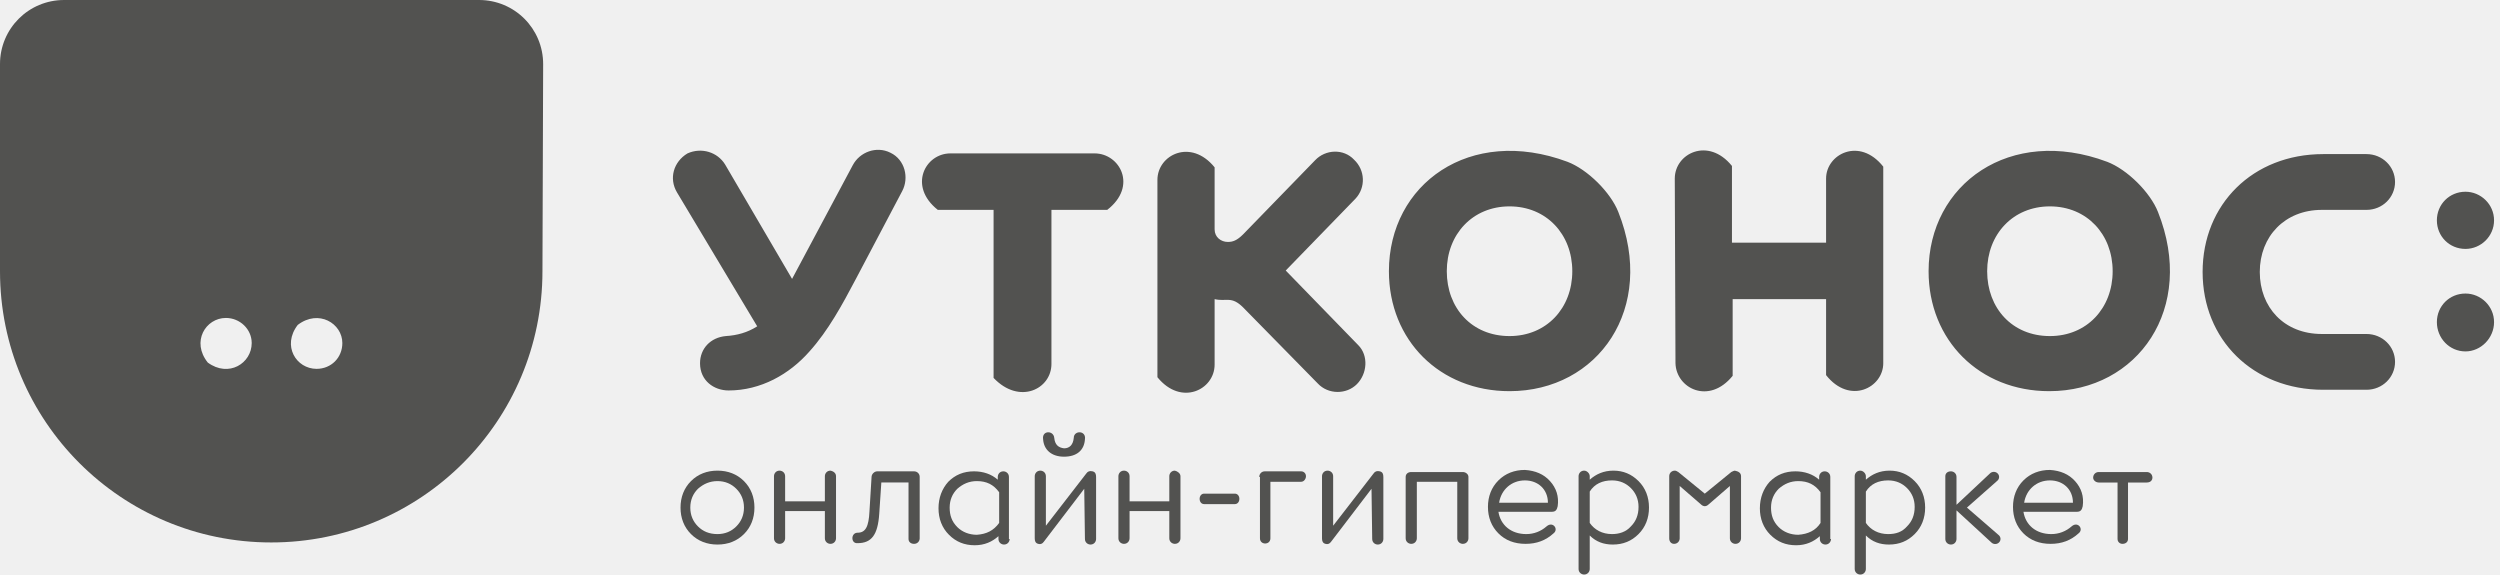
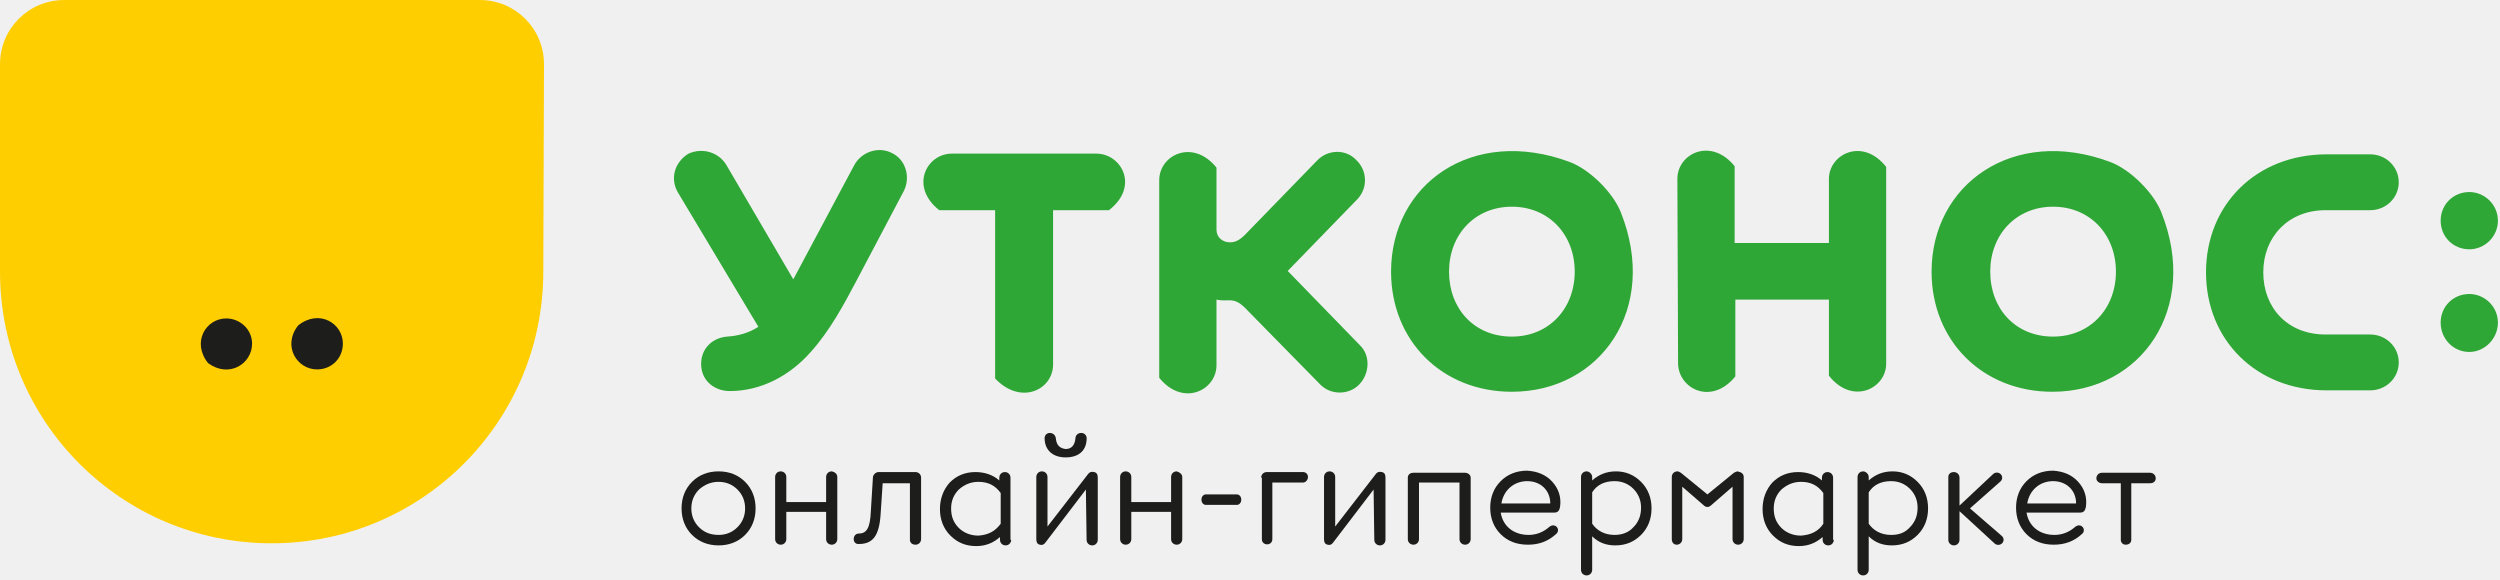
- <svg xmlns="http://www.w3.org/2000/svg" width="161" height="37" viewBox="0 0 161 37" fill="none">
-   <g opacity="0.75">
-     <g clip-path="url(#clip0_2404_2188)">
-       <path fill-rule="evenodd" clip-rule="evenodd" d="M34.979 4.131C34.979 1.841 33.138 0 30.848 0H4.131C1.841 0 0 1.841 0 4.131V17.467C0 27.121 7.813 34.934 17.467 34.934C27.121 34.934 34.934 27.121 34.934 17.467L34.979 4.131ZM13.381 23.349C12.303 22.002 13.246 20.476 14.549 20.476C15.447 20.476 16.21 21.194 16.21 22.092C16.21 23.394 14.728 24.337 13.381 23.349ZM20.386 23.754C19.084 23.754 18.141 22.272 19.174 20.925C20.521 19.892 22.047 20.835 22.047 22.092C22.047 23.035 21.329 23.754 20.386 23.754Z" fill="#1D1D1B" />
-       <path fill-rule="evenodd" clip-rule="evenodd" d="M107.901 23.395C107.946 25.011 110.057 26.089 111.583 24.203V19.264H117.6V24.158C119.127 26.089 121.282 24.966 121.282 23.395V10.732C119.756 8.801 117.6 9.924 117.6 11.495V15.626H111.538V10.687C110.012 8.801 107.856 9.879 107.856 11.495L107.901 23.395ZM63.986 13.516V24.337C65.648 26.089 67.713 25.056 67.713 23.439V13.516H71.305C73.281 11.989 72.114 9.879 70.497 9.879H61.202C59.586 9.879 58.463 11.989 60.394 13.516H63.986ZM51.009 17.961L54.916 10.642C55.365 9.789 56.443 9.385 57.341 9.834C58.284 10.283 58.553 11.45 58.104 12.303L55.096 18.006C54.242 19.623 53.344 21.284 52.132 22.631C50.83 24.113 48.989 25.146 46.923 25.146C45.98 25.146 45.082 24.517 45.082 23.395C45.082 22.452 45.756 21.733 46.744 21.643C47.462 21.598 48.136 21.419 48.764 21.015L43.6 12.393C43.062 11.495 43.376 10.418 44.274 9.879C45.172 9.475 46.205 9.789 46.699 10.597L51.009 17.961ZM124.201 17.467C124.201 21.913 127.479 25.191 131.969 25.191C137.672 25.191 141.444 19.847 138.974 13.651C138.48 12.393 136.998 10.912 135.696 10.418C129.455 8.083 124.201 11.854 124.201 17.467ZM136.055 17.467C136.055 19.847 134.394 21.643 132.014 21.643C129.589 21.643 127.973 19.847 127.973 17.467C127.973 15.088 129.634 13.291 132.014 13.291C134.394 13.291 136.055 15.088 136.055 17.467ZM152.4 13.516C153.433 13.516 154.241 12.708 154.241 11.72C154.241 10.732 153.433 9.924 152.4 9.924H149.616C145.081 9.924 141.848 13.157 141.848 17.512C141.848 21.868 145.081 25.101 149.616 25.101H152.4C153.433 25.101 154.241 24.293 154.241 23.305C154.241 22.317 153.433 21.509 152.4 21.509H149.526C147.102 21.509 145.53 19.802 145.53 17.512C145.53 15.222 147.146 13.516 149.526 13.516H152.4ZM84.866 24.697C85.54 25.415 86.707 25.415 87.381 24.742C88.054 24.068 88.144 22.901 87.471 22.227L82.801 17.422L87.291 12.797C87.964 12.079 87.919 10.956 87.201 10.283C86.528 9.564 85.36 9.609 84.686 10.328L80.061 15.088C79.657 15.492 79.388 15.581 79.074 15.581C78.625 15.581 78.221 15.267 78.221 14.773V10.777C76.694 8.891 74.538 9.969 74.538 11.585V24.293C76.065 26.178 78.221 25.101 78.221 23.484V19.264C78.984 19.443 79.298 19.039 80.061 19.802L84.866 24.697ZM89.446 17.467C89.446 21.913 92.724 25.191 97.214 25.191C102.917 25.191 106.689 19.847 104.219 13.651C103.725 12.393 102.244 10.912 100.941 10.418C94.655 8.083 89.446 11.854 89.446 17.467ZM101.256 17.467C101.256 19.847 99.594 21.643 97.214 21.643C94.79 21.643 93.173 19.847 93.173 17.467C93.173 15.088 94.835 13.291 97.214 13.291C99.594 13.291 101.256 15.088 101.256 17.467ZM158.776 16.03C159.764 16.03 160.617 15.222 160.617 14.189C160.617 13.157 159.764 12.348 158.776 12.348C157.744 12.348 156.935 13.157 156.935 14.189C156.935 15.222 157.744 16.03 158.776 16.03ZM158.776 22.631C159.764 22.631 160.617 21.778 160.617 20.745C160.617 19.712 159.764 18.904 158.776 18.904C157.744 18.904 156.935 19.712 156.935 20.745C156.935 21.778 157.744 22.631 158.776 22.631Z" fill="#1D1D1B" />
-       <path fill-rule="evenodd" clip-rule="evenodd" d="M47.912 34.395C47.463 34.844 46.88 35.069 46.206 35.069C45.532 35.069 44.949 34.844 44.5 34.395C44.051 33.946 43.826 33.362 43.826 32.689C43.826 32.015 44.051 31.432 44.5 30.983C44.949 30.534 45.532 30.309 46.206 30.309C46.88 30.309 47.463 30.534 47.912 30.983C48.361 31.432 48.586 32.015 48.586 32.689C48.586 33.362 48.361 33.946 47.912 34.395ZM44.949 33.901C45.263 34.216 45.667 34.395 46.206 34.395C46.7 34.395 47.104 34.216 47.418 33.901C47.733 33.587 47.912 33.183 47.912 32.689C47.912 32.195 47.733 31.791 47.418 31.477C47.104 31.162 46.7 30.983 46.206 30.983C45.712 30.983 45.308 31.162 44.949 31.477C44.634 31.791 44.455 32.195 44.455 32.689C44.455 33.183 44.634 33.587 44.949 33.901Z" fill="#1D1D1B" />
-       <path fill-rule="evenodd" clip-rule="evenodd" d="M53.84 30.668V34.665C53.84 34.844 53.705 35.024 53.481 35.024C53.301 35.024 53.122 34.889 53.122 34.665V32.913H50.562V34.665C50.562 34.844 50.428 35.024 50.203 35.024C50.023 35.024 49.844 34.889 49.844 34.665V30.668C49.844 30.489 49.978 30.309 50.203 30.309C50.383 30.309 50.562 30.444 50.562 30.668V32.285H53.122V30.668C53.122 30.489 53.256 30.309 53.481 30.309C53.705 30.354 53.84 30.489 53.84 30.668Z" fill="#1D1D1B" />
-       <path fill-rule="evenodd" clip-rule="evenodd" d="M58.509 34.71V31.072H56.758L56.623 33.093C56.533 34.44 56.129 34.979 55.231 34.979C54.782 35.024 54.782 34.306 55.231 34.306C55.725 34.306 55.95 33.946 55.995 32.913L56.129 30.713C56.129 30.534 56.309 30.354 56.489 30.354H58.868C59.048 30.354 59.228 30.489 59.228 30.713V34.665C59.228 34.844 59.093 35.024 58.868 35.024C58.644 35.024 58.509 34.889 58.509 34.71Z" fill="#1D1D1B" />
-       <path fill-rule="evenodd" clip-rule="evenodd" d="M65.02 34.71C65.02 34.889 64.885 35.069 64.66 35.069C64.481 35.069 64.301 34.934 64.301 34.71V34.53C63.897 34.889 63.403 35.114 62.774 35.114C62.101 35.114 61.562 34.889 61.113 34.44C60.664 33.991 60.44 33.407 60.44 32.734C60.44 32.06 60.664 31.477 61.068 31.027C61.517 30.578 62.056 30.354 62.73 30.354C63.313 30.354 63.852 30.534 64.256 30.893V30.713C64.256 30.534 64.391 30.354 64.615 30.354C64.795 30.354 64.975 30.489 64.975 30.713V34.71H65.02ZM64.346 33.677V31.701C63.987 31.207 63.538 30.983 62.909 30.983C62.415 30.983 62.011 31.162 61.652 31.477C61.337 31.791 61.158 32.195 61.158 32.689C61.158 33.183 61.293 33.587 61.652 33.946C61.966 34.261 62.415 34.44 62.909 34.44C63.538 34.395 63.987 34.171 64.346 33.677Z" fill="#1D1D1B" />
-       <path fill-rule="evenodd" clip-rule="evenodd" d="M69.825 31.477L67.221 34.889C67.131 35.024 66.996 35.069 66.861 35.024C66.682 34.979 66.637 34.844 66.637 34.665V30.669C66.637 30.489 66.771 30.309 66.996 30.309C67.176 30.309 67.355 30.444 67.355 30.669V33.857L69.96 30.489C70.049 30.354 70.184 30.309 70.364 30.354C70.543 30.399 70.588 30.534 70.588 30.713V34.71C70.588 34.889 70.454 35.069 70.229 35.069C70.049 35.069 69.87 34.934 69.87 34.71L69.825 31.477ZM67.894 28.199C67.939 28.648 68.163 28.827 68.523 28.872C68.882 28.872 69.106 28.648 69.151 28.199C69.151 27.705 69.96 27.705 69.87 28.289C69.825 29.007 69.331 29.411 68.523 29.411C67.714 29.411 67.221 28.962 67.176 28.289C67.086 27.705 67.849 27.705 67.894 28.199Z" fill="#1D1D1B" />
-       <path fill-rule="evenodd" clip-rule="evenodd" d="M76.022 30.668V34.665C76.022 34.844 75.887 35.024 75.662 35.024C75.483 35.024 75.303 34.889 75.303 34.665V32.913H72.744V34.665C72.744 34.844 72.609 35.024 72.385 35.024C72.205 35.024 72.025 34.889 72.025 34.665V30.668C72.025 30.489 72.16 30.309 72.385 30.309C72.564 30.309 72.744 30.444 72.744 30.668V32.285H75.303V30.668C75.303 30.489 75.438 30.309 75.662 30.309C75.842 30.354 76.022 30.489 76.022 30.668Z" fill="#1D1D1B" />
-       <path fill-rule="evenodd" clip-rule="evenodd" d="M79.479 31.791C79.928 31.746 79.928 32.509 79.479 32.465H77.593C77.144 32.509 77.144 31.746 77.593 31.791H79.479Z" fill="#1D1D1B" />
-       <path fill-rule="evenodd" clip-rule="evenodd" d="M81.096 30.713C81.096 30.534 81.23 30.354 81.455 30.354H83.79C83.969 30.354 84.104 30.489 84.104 30.668C84.104 30.848 83.969 31.027 83.79 31.027H81.814V34.665C81.814 35.114 81.141 35.114 81.141 34.665V30.713H81.096Z" fill="#1D1D1B" />
-       <path fill-rule="evenodd" clip-rule="evenodd" d="M88.325 31.477L85.721 34.889C85.631 35.024 85.496 35.069 85.361 35.024C85.182 34.979 85.137 34.844 85.137 34.665V30.668C85.137 30.489 85.271 30.309 85.496 30.309C85.675 30.309 85.855 30.444 85.855 30.668V33.856L88.46 30.489C88.549 30.354 88.684 30.309 88.864 30.354C89.043 30.399 89.088 30.534 89.088 30.713V34.71C89.088 34.889 88.954 35.069 88.729 35.069C88.549 35.069 88.37 34.934 88.37 34.71L88.325 31.477Z" fill="#1D1D1B" />
-       <path fill-rule="evenodd" clip-rule="evenodd" d="M94.207 30.399C94.387 30.399 94.567 30.534 94.567 30.713V34.665C94.567 34.844 94.432 35.024 94.207 35.024C94.028 35.024 93.848 34.889 93.848 34.665V31.028H91.244V34.665C91.244 34.844 91.109 35.024 90.885 35.024C90.705 35.024 90.525 34.889 90.525 34.665V30.713C90.525 30.534 90.66 30.399 90.885 30.399H94.207Z" fill="#1D1D1B" />
-       <path fill-rule="evenodd" clip-rule="evenodd" d="M99.821 30.983C100.225 31.432 100.404 31.971 100.315 32.599C100.27 32.824 100.18 32.958 99.955 32.958H96.498C96.632 33.812 97.306 34.395 98.294 34.395C98.788 34.395 99.237 34.216 99.596 33.901C100 33.542 100.404 34.081 100.045 34.35C99.551 34.799 98.967 35.024 98.249 35.024C97.531 35.024 96.947 34.799 96.498 34.35C96.049 33.901 95.824 33.318 95.824 32.644C95.824 31.971 96.049 31.387 96.498 30.938C96.947 30.489 97.531 30.264 98.204 30.264C98.878 30.309 99.416 30.534 99.821 30.983ZM99.686 32.375C99.686 31.521 99.057 30.938 98.204 30.938C97.351 30.938 96.677 31.521 96.543 32.375H99.686Z" fill="#1D1D1B" />
-       <path fill-rule="evenodd" clip-rule="evenodd" d="M105.522 30.983C105.971 31.432 106.195 32.015 106.195 32.689C106.195 33.362 105.971 33.946 105.522 34.395C105.073 34.844 104.534 35.069 103.86 35.069C103.277 35.069 102.783 34.889 102.379 34.485V36.64C102.379 36.82 102.244 37 102.019 37C101.84 37 101.66 36.865 101.66 36.64V30.668C101.66 30.489 101.795 30.309 102.019 30.309C102.199 30.309 102.379 30.489 102.379 30.668V30.893C102.783 30.534 103.277 30.309 103.905 30.309C104.534 30.309 105.073 30.534 105.522 30.983ZM105.028 33.901C105.342 33.587 105.522 33.183 105.522 32.644C105.522 32.15 105.342 31.746 105.028 31.432C104.714 31.117 104.309 30.938 103.815 30.938C103.187 30.938 102.693 31.162 102.379 31.656V33.677C102.693 34.126 103.187 34.395 103.815 34.395C104.265 34.395 104.714 34.261 105.028 33.901Z" fill="#1D1D1B" />
-       <path fill-rule="evenodd" clip-rule="evenodd" d="M112.123 30.668V34.665C112.123 34.844 111.988 35.024 111.764 35.024C111.584 35.024 111.405 34.889 111.405 34.665V31.297L110.058 32.464C109.968 32.554 109.878 32.599 109.788 32.599C109.698 32.599 109.608 32.554 109.519 32.464L108.172 31.297V34.665C108.172 34.844 108.037 35.024 107.812 35.024C107.633 35.024 107.498 34.889 107.498 34.665V30.668C107.498 30.444 107.678 30.309 107.857 30.309C107.947 30.309 107.992 30.354 108.082 30.399L109.788 31.791L111.494 30.399C111.584 30.354 111.674 30.309 111.719 30.309C111.943 30.354 112.123 30.444 112.123 30.668Z" fill="#1D1D1B" />
-       <path fill-rule="evenodd" clip-rule="evenodd" d="M117.916 34.71C117.916 34.889 117.781 35.069 117.557 35.069C117.377 35.069 117.198 34.934 117.198 34.71V34.53C116.793 34.889 116.3 35.114 115.671 35.114C114.997 35.114 114.459 34.889 114.009 34.44C113.56 33.991 113.336 33.407 113.336 32.734C113.336 32.06 113.56 31.477 113.965 31.027C114.414 30.578 114.952 30.354 115.626 30.354C116.21 30.354 116.749 30.534 117.153 30.893V30.713C117.153 30.534 117.287 30.354 117.512 30.354C117.692 30.354 117.871 30.489 117.871 30.713V34.71H117.916ZM117.243 33.677V31.701C116.883 31.207 116.434 30.983 115.806 30.983C115.312 30.983 114.908 31.162 114.548 31.477C114.234 31.791 114.054 32.195 114.054 32.689C114.054 33.183 114.189 33.587 114.548 33.946C114.863 34.261 115.312 34.44 115.806 34.44C116.434 34.395 116.928 34.171 117.243 33.677Z" fill="#1D1D1B" />
-       <path fill-rule="evenodd" clip-rule="evenodd" d="M123.305 30.983C123.754 31.432 123.979 32.015 123.979 32.689C123.979 33.362 123.754 33.946 123.305 34.395C122.856 34.844 122.317 35.069 121.644 35.069C121.06 35.069 120.566 34.889 120.162 34.485V36.64C120.162 36.82 120.027 37 119.803 37C119.623 37 119.443 36.865 119.443 36.64V30.668C119.443 30.489 119.578 30.309 119.803 30.309C119.982 30.309 120.162 30.489 120.162 30.668V30.893C120.566 30.534 121.06 30.309 121.689 30.309C122.317 30.309 122.856 30.534 123.305 30.983ZM122.811 33.901C123.125 33.587 123.305 33.183 123.305 32.644C123.305 32.15 123.125 31.746 122.811 31.432C122.497 31.117 122.093 30.938 121.599 30.938C120.97 30.938 120.476 31.162 120.162 31.656V33.677C120.476 34.126 120.97 34.395 121.599 34.395C122.093 34.395 122.497 34.261 122.811 33.901Z" fill="#1D1D1B" />
-       <path fill-rule="evenodd" clip-rule="evenodd" d="M128.692 34.44C128.872 34.575 128.872 34.799 128.737 34.934C128.602 35.069 128.378 35.069 128.243 34.934L125.998 32.869V34.71C125.998 34.889 125.863 35.069 125.639 35.069C125.459 35.069 125.279 34.934 125.279 34.71V30.668C125.279 30.489 125.414 30.354 125.639 30.354C125.818 30.354 125.998 30.489 125.998 30.713V32.509L128.153 30.489C128.288 30.354 128.512 30.354 128.647 30.489C128.782 30.623 128.782 30.848 128.602 30.983L126.671 32.689L128.692 34.44Z" fill="#1D1D1B" />
-       <path fill-rule="evenodd" clip-rule="evenodd" d="M133.633 30.983C134.037 31.432 134.217 31.971 134.127 32.599C134.082 32.824 133.992 32.958 133.768 32.958H130.31C130.445 33.812 131.119 34.395 132.106 34.395C132.6 34.395 133.049 34.216 133.409 33.901C133.813 33.542 134.217 34.081 133.858 34.35C133.364 34.799 132.78 35.024 132.061 35.024C131.343 35.024 130.759 34.799 130.31 34.35C129.861 33.901 129.637 33.318 129.637 32.644C129.637 31.971 129.861 31.387 130.31 30.938C130.759 30.489 131.343 30.264 132.017 30.264C132.69 30.309 133.229 30.534 133.633 30.983ZM133.498 32.375C133.498 31.521 132.87 30.938 132.017 30.938C131.163 30.938 130.49 31.521 130.355 32.375H133.498Z" fill="#1D1D1B" />
-       <path fill-rule="evenodd" clip-rule="evenodd" d="M136.37 34.71V31.073H135.158C134.978 31.073 134.799 30.938 134.799 30.758C134.799 30.578 134.934 30.399 135.158 30.399H138.256C138.436 30.399 138.616 30.534 138.616 30.758C138.616 30.938 138.481 31.073 138.256 31.073H137.044V34.71C137.044 34.889 136.909 35.024 136.685 35.024C136.505 35.024 136.37 34.889 136.37 34.71Z" fill="#1D1D1B" />
-     </g>
+ <svg xmlns="http://www.w3.org/2000/svg" width="358" height="83" viewBox="0 0 358 83" fill="none">
+   <g clip-path="url(#clip0_2346_1198)">
+     <path fill-rule="evenodd" clip-rule="evenodd" d="M77.9 9.2C77.9 4.1 73.8 0 68.7 0H9.2C4.1 0 0 4.1 0 9.2V38.9C0 60.4 17.4 77.8 38.9 77.8C60.4 77.8 77.8 60.4 77.8 38.9L77.9 9.2Z" fill="#FFCE00" />
+     <path fill-rule="evenodd" clip-rule="evenodd" d="M49.099 49.2C49.099 46.3 45.699 44.2 42.699 46.6C40.399 49.5 42.499 52.9 45.399 52.9C47.499 52.9 49.099 51.3 49.099 49.2ZM36.099 49.2C36.099 47.2 34.399 45.6 32.399 45.6C29.499 45.6 27.399 49 29.799 52C32.799 54.2 36.099 52.1 36.099 49.2Z" fill="#1D1D1B" />
+     <path fill-rule="evenodd" clip-rule="evenodd" d="M240.301 52.1C240.401 55.7 245.101 58.1 248.501 53.9V42.9H261.901V53.8C265.301 58.1 270.101 55.6 270.101 52.1V23.9C266.701 19.6 261.901 22.1 261.901 25.6V34.8H248.401V23.8C245.001 19.6 240.201 22 240.201 25.6L240.301 52.1ZM142.501 30.1V54.2C146.201 58.1 150.801 55.8 150.801 52.2V30.1H158.801C163.201 26.7 160.601 22 157.001 22H136.301C132.701 22 130.201 26.7 134.501 30.1H142.501ZM113.601 40L122.301 23.7C123.301 21.8 125.701 20.9 127.701 21.9C129.801 22.9 130.401 25.5 129.401 27.4L122.701 40.1C120.801 43.7 118.801 47.4 116.101 50.4C113.201 53.7 109.101 56 104.501 56C102.401 56 100.401 54.6 100.401 52.1C100.401 50 101.901 48.4 104.101 48.2C105.701 48.1 107.201 47.7 108.601 46.8L97.101 27.6C95.901 25.6 96.601 23.2 98.601 22C100.601 21.1 102.901 21.8 104.001 23.6L113.601 40ZM276.601 38.9C276.601 48.8 283.901 56.1 293.901 56.1C306.601 56.1 315.001 44.2 309.501 30.4C308.401 27.6 305.101 24.3 302.201 23.2C288.301 18 276.601 26.4 276.601 38.9ZM303.001 38.9C303.001 44.2 299.301 48.2 294.001 48.2C288.601 48.2 285.001 44.2 285.001 38.9C285.001 33.6 288.701 29.6 294.001 29.6C299.301 29.6 303.001 33.6 303.001 38.9ZM339.401 30.1C341.701 30.1 343.501 28.3 343.501 26.1C343.501 23.9 341.701 22.1 339.401 22.1H333.201C323.101 22.1 315.901 29.3 315.901 39C315.901 48.7 323.101 55.9 333.201 55.9H339.401C341.701 55.9 343.501 54.1 343.501 51.9C343.501 49.7 341.701 47.9 339.401 47.9H333.001C327.601 47.9 324.101 44.1 324.101 39C324.101 33.9 327.701 30.1 333.001 30.1H339.401ZM189.001 55C190.501 56.6 193.101 56.6 194.601 55.1C196.101 53.6 196.301 51 194.801 49.5L184.401 38.8L194.401 28.5C195.901 26.9 195.801 24.4 194.201 22.9C192.701 21.3 190.101 21.4 188.601 23L178.301 33.6C177.401 34.5 176.801 34.7 176.101 34.7C175.101 34.7 174.201 34 174.201 32.9V24C170.801 19.8 166.001 22.2 166.001 25.8V54.1C169.401 58.3 174.201 55.9 174.201 52.3V42.9C175.901 43.3 176.601 42.4 178.301 44.1L189.001 55ZM199.201 38.9C199.201 48.8 206.501 56.1 216.501 56.1C229.201 56.1 237.601 44.2 232.101 30.4C231.001 27.6 227.701 24.3 224.801 23.2C210.801 18 199.201 26.4 199.201 38.9ZM225.501 38.9C225.501 44.2 221.801 48.2 216.501 48.2C211.101 48.2 207.501 44.2 207.501 38.9C207.501 33.6 211.201 29.6 216.501 29.6C221.801 29.6 225.501 33.6 225.501 38.9ZM353.601 35.7C355.801 35.7 357.701 33.9 357.701 31.6C357.701 29.3 355.801 27.5 353.601 27.5C351.301 27.5 349.501 29.3 349.501 31.6C349.501 33.9 351.301 35.7 353.601 35.7ZM353.601 50.4C355.801 50.4 357.701 48.5 357.701 46.2C357.701 43.9 355.801 42.1 353.601 42.1C351.301 42.1 349.501 43.9 349.501 46.2C349.501 48.5 351.301 50.4 353.601 50.4Z" fill="#2FA736" />
+     <path fill-rule="evenodd" clip-rule="evenodd" d="M106.7 76.6C105.7 77.6 104.4 78.1 102.9 78.1C101.4 78.1 100.1 77.6 99.1 76.6C98.1 75.6 97.6 74.3 97.6 72.8C97.6 71.3 98.1 70 99.1 69C100.1 68 101.4 67.5 102.9 67.5C104.4 67.5 105.7 68 106.7 69C107.7 70 108.2 71.3 108.2 72.8C108.2 74.3 107.7 75.6 106.7 76.6ZM100.1 75.5C100.8 76.2 101.7 76.6 102.9 76.6C104 76.6 104.9 76.2 105.6 75.5C106.3 74.8 106.7 73.9 106.7 72.8C106.7 71.7 106.3 70.8 105.6 70.1C104.9 69.4 104 69 102.9 69C101.8 69 100.9 69.4 100.1 70.1C99.4 70.8 99 71.7 99 72.8C99 73.9 99.4 74.8 100.1 75.5Z" fill="#1D1D1B" />
+     <path fill-rule="evenodd" clip-rule="evenodd" d="M119.9 68.3V77.2C119.9 77.6 119.6 78 119.1 78C118.7 78 118.3 77.7 118.3 77.2V73.3H112.6V77.2C112.6 77.6 112.3 78 111.8 78C111.4 78 111 77.7 111 77.2V68.3C111 67.9 111.3 67.5 111.8 67.5C112.2 67.5 112.6 67.8 112.6 68.3V71.9H118.3V68.3C118.3 67.9 118.6 67.5 119.1 67.5C119.6 67.6 119.9 67.9 119.9 68.3Z" fill="#1D1D1B" />
+     <path fill-rule="evenodd" clip-rule="evenodd" d="M130.3 77.3V69.2H126.4L126.1 73.7C125.9 76.7 125 77.9 123 77.9C122 78 122 76.4 123 76.4C124.1 76.4 124.6 75.6 124.7 73.3L125 68.4C125 68 125.4 67.6 125.8 67.6H131.1C131.5 67.6 131.9 67.9 131.9 68.4V77.2C131.9 77.6 131.6 78 131.1 78C130.6 78 130.3 77.7 130.3 77.3Z" fill="#1D1D1B" />
+     <path fill-rule="evenodd" clip-rule="evenodd" d="M144.8 77.3C144.8 77.7 144.5 78.1 144 78.1C143.6 78.1 143.2 77.8 143.2 77.3V76.9C142.3 77.7 141.2 78.2 139.8 78.2C138.3 78.2 137.1 77.7 136.1 76.7C135.1 75.7 134.6 74.4 134.6 72.9C134.6 71.4 135.1 70.1 136 69.1C137 68.1 138.2 67.6 139.7 67.6C141 67.6 142.2 68 143.1 68.8V68.4C143.1 68 143.4 67.6 143.9 67.6C144.3 67.6 144.7 67.9 144.7 68.4V77.3H144.8ZM143.3 75V70.6C142.5 69.5 141.5 69 140.1 69C139 69 138.1 69.4 137.3 70.1C136.6 70.8 136.2 71.7 136.2 72.8C136.2 73.9 136.5 74.8 137.3 75.6C138 76.3 139 76.7 140.1 76.7C141.5 76.6 142.5 76.1 143.3 75Z" fill="#1D1D1B" />
+     <path fill-rule="evenodd" clip-rule="evenodd" d="M155.5 70.1L149.7 77.7C149.5 78 149.2 78.1 148.9 78C148.5 77.9 148.4 77.6 148.4 77.2V68.3C148.4 67.9 148.7 67.5 149.2 67.5C149.6 67.5 150 67.8 150 68.3V75.4L155.8 67.9C156 67.6 156.3 67.5 156.7 67.6C157.1 67.7 157.2 68 157.2 68.4V77.3C157.2 77.7 156.9 78.1 156.4 78.1C156 78.1 155.6 77.8 155.6 77.3L155.5 70.1ZM151.2 62.8C151.3 63.8 151.8 64.2 152.6 64.3C153.4 64.3 153.9 63.8 154 62.8C154 61.7 155.8 61.7 155.6 63C155.5 64.6 154.4 65.5 152.6 65.5C150.8 65.5 149.7 64.5 149.6 63C149.4 61.7 151.1 61.7 151.2 62.8Z" fill="#1D1D1B" />
+     <path fill-rule="evenodd" clip-rule="evenodd" d="M169.3 68.3V77.2C169.3 77.6 169 78 168.5 78C168.1 78 167.7 77.7 167.7 77.2V73.3H162V77.2C162 77.6 161.7 78 161.2 78C160.8 78 160.4 77.7 160.4 77.2V68.3C160.4 67.9 160.7 67.5 161.2 67.5C161.6 67.5 162 67.8 162 68.3V71.9H167.7V68.3C167.7 67.9 168 67.5 168.5 67.5C168.9 67.6 169.3 67.9 169.3 68.3Z" fill="#1D1D1B" />
+     <path fill-rule="evenodd" clip-rule="evenodd" d="M176.999 70.8C177.999 70.7 177.999 72.4 176.999 72.3H172.799C171.799 72.4 171.799 70.7 172.799 70.8H176.999Z" fill="#1D1D1B" />
+     <path fill-rule="evenodd" clip-rule="evenodd" d="M180.6 68.4C180.6 68 180.9 67.6 181.4 67.6H186.6C187 67.6 187.3 67.9 187.3 68.3C187.3 68.7 187 69.1 186.6 69.1H182.2V77.2C182.2 78.2 180.7 78.2 180.7 77.2V68.4H180.6Z" fill="#1D1D1B" />
+     <path fill-rule="evenodd" clip-rule="evenodd" d="M196.7 70.1L190.9 77.7C190.7 78 190.4 78.1 190.1 78C189.7 77.9 189.6 77.6 189.6 77.2V68.3C189.6 67.9 189.9 67.5 190.4 67.5C190.8 67.5 191.2 67.8 191.2 68.3V75.4L197 67.9C197.2 67.6 197.5 67.5 197.9 67.6C198.3 67.7 198.4 68 198.4 68.4V77.3C198.4 77.7 198.1 78.1 197.6 78.1C197.2 78.1 196.8 77.8 196.8 77.3L196.7 70.1Z" fill="#1D1D1B" />
+     <path fill-rule="evenodd" clip-rule="evenodd" d="M209.8 67.7C210.2 67.7 210.6 68 210.6 68.4V77.2C210.6 77.6 210.3 78 209.8 78C209.4 78 209 77.7 209 77.2V69.1H203.2V77.2C203.2 77.6 202.9 78 202.4 78C202 78 201.6 77.7 201.6 77.2V68.4C201.6 68 201.9 67.7 202.4 67.7H209.8Z" fill="#1D1D1B" />
+     <path fill-rule="evenodd" clip-rule="evenodd" d="M222.3 69C223.2 70 223.6 71.2 223.4 72.6C223.3 73.1 223.1 73.4 222.6 73.4H214.9C215.2 75.3 216.7 76.6 218.9 76.6C220 76.6 221 76.2 221.8 75.5C222.7 74.7 223.6 75.9 222.8 76.5C221.7 77.5 220.4 78 218.8 78C217.2 78 215.9 77.5 214.9 76.5C213.9 75.5 213.4 74.2 213.4 72.7C213.4 71.2 213.9 69.9 214.9 68.9C215.9 67.9 217.2 67.4 218.7 67.4C220.2 67.5 221.4 68 222.3 69ZM222 72.1C222 70.2 220.6 68.9 218.7 68.9C216.8 68.9 215.3 70.2 215 72.1H222Z" fill="#1D1D1B" />
+     <path fill-rule="evenodd" clip-rule="evenodd" d="M235 69C236 70 236.5 71.3 236.5 72.8C236.5 74.3 236 75.6 235 76.6C234 77.6 232.8 78.1 231.3 78.1C230 78.1 228.9 77.7 228 76.8V81.6C228 82 227.7 82.4 227.2 82.4C226.8 82.4 226.4 82.1 226.4 81.6V68.3C226.4 67.9 226.7 67.5 227.2 67.5C227.6 67.5 228 67.9 228 68.3V68.8C228.9 68 230 67.5 231.4 67.5C232.8 67.5 234 68 235 69ZM233.9 75.5C234.6 74.8 235 73.9 235 72.7C235 71.6 234.6 70.7 233.9 70C233.2 69.3 232.3 68.9 231.2 68.9C229.8 68.9 228.7 69.4 228 70.5V75C228.7 76 229.8 76.6 231.2 76.6C232.2 76.6 233.2 76.3 233.9 75.5Z" fill="#1D1D1B" />
+     <path fill-rule="evenodd" clip-rule="evenodd" d="M249.7 68.3V77.2C249.7 77.6 249.4 78 248.9 78C248.5 78 248.1 77.7 248.1 77.2V69.7L245.1 72.3C244.9 72.5 244.7 72.6 244.5 72.6C244.3 72.6 244.1 72.5 243.9 72.3L240.9 69.7V77.2C240.9 77.6 240.6 78 240.1 78C239.7 78 239.4 77.7 239.4 77.2V68.3C239.4 67.8 239.8 67.5 240.2 67.5C240.4 67.5 240.5 67.6 240.7 67.7L244.5 70.8L248.3 67.7C248.5 67.6 248.7 67.5 248.8 67.5C249.3 67.6 249.7 67.8 249.7 68.3Z" fill="#1D1D1B" />
+     <path fill-rule="evenodd" clip-rule="evenodd" d="M262.6 77.3C262.6 77.7 262.3 78.1 261.8 78.1C261.4 78.1 261 77.8 261 77.3V76.9C260.1 77.7 259 78.2 257.6 78.2C256.1 78.2 254.9 77.7 253.9 76.7C252.9 75.7 252.4 74.4 252.4 72.9C252.4 71.4 252.9 70.1 253.8 69.1C254.8 68.1 256 67.6 257.5 67.6C258.8 67.6 260 68 260.9 68.8V68.4C260.9 68 261.2 67.6 261.7 67.6C262.1 67.6 262.5 67.9 262.5 68.4V77.3H262.6ZM261.1 75V70.6C260.3 69.5 259.3 69 257.9 69C256.8 69 255.9 69.4 255.1 70.1C254.4 70.8 254 71.7 254 72.8C254 73.9 254.3 74.8 255.1 75.6C255.8 76.3 256.8 76.7 257.9 76.7C259.3 76.6 260.4 76.1 261.1 75Z" fill="#1D1D1B" />
+     <path fill-rule="evenodd" clip-rule="evenodd" d="M274.6 69C275.6 70 276.1 71.3 276.1 72.8C276.1 74.3 275.6 75.6 274.6 76.6C273.6 77.6 272.4 78.1 270.9 78.1C269.6 78.1 268.5 77.7 267.6 76.8V81.6C267.6 82 267.3 82.4 266.8 82.4C266.4 82.4 266 82.1 266 81.6V68.3C266 67.9 266.3 67.5 266.8 67.5C267.2 67.5 267.6 67.9 267.6 68.3V68.8C268.5 68 269.6 67.5 271 67.5C272.4 67.5 273.6 68 274.6 69ZM273.5 75.5C274.2 74.8 274.6 73.9 274.6 72.7C274.6 71.6 274.2 70.7 273.5 70C272.8 69.3 271.9 68.9 270.8 68.9C269.4 68.9 268.3 69.4 267.6 70.5V75C268.3 76 269.4 76.6 270.8 76.6C271.9 76.6 272.8 76.3 273.5 75.5Z" fill="#1D1D1B" />
+     <path fill-rule="evenodd" clip-rule="evenodd" d="M286.6 76.7C287 77 287 77.5 286.7 77.8C286.4 78.1 285.9 78.1 285.6 77.8L280.6 73.2V77.3C280.6 77.7 280.3 78.1 279.8 78.1C279.4 78.1 279 77.8 279 77.3V68.3C279 67.9 279.3 67.6 279.8 67.6C280.2 67.6 280.6 67.9 280.6 68.4V72.4L285.4 67.9C285.7 67.6 286.2 67.6 286.5 67.9C286.8 68.2 286.8 68.7 286.4 69L282.1 72.8L286.6 76.7Z" fill="#1D1D1B" />
+     <path fill-rule="evenodd" clip-rule="evenodd" d="M297.599 69C298.499 70 298.899 71.2 298.699 72.6C298.599 73.1 298.399 73.4 297.899 73.4H290.199C290.499 75.3 291.999 76.6 294.199 76.6C295.299 76.6 296.299 76.2 297.099 75.5C297.999 74.7 298.899 75.9 298.099 76.5C296.999 77.5 295.699 78 294.099 78C292.499 78 291.199 77.5 290.199 76.5C289.199 75.5 288.699 74.2 288.699 72.7C288.699 71.2 289.199 69.9 290.199 68.9C291.199 67.9 292.499 67.4 293.999 67.4C295.499 67.5 296.699 68 297.599 69ZM297.299 72.1C297.299 70.2 295.899 68.9 293.999 68.9C292.099 68.9 290.599 70.2 290.299 72.1H297.299Z" fill="#1D1D1B" />
+     <path fill-rule="evenodd" clip-rule="evenodd" d="M303.699 77.3V69.2H300.999C300.599 69.2 300.199 68.9 300.199 68.5C300.199 68.1 300.499 67.7 300.999 67.7H307.899C308.299 67.7 308.699 68 308.699 68.5C308.699 68.9 308.399 69.2 307.899 69.2H305.199V77.3C305.199 77.7 304.899 78 304.399 78C303.999 78 303.699 77.7 303.699 77.3Z" fill="#1D1D1B" />
  </g>
  <defs>
-     <clipPath id="clip0_2404_2188">
-       <rect width="160.618" height="37" fill="white" />
+     <clipPath id="clip0_2346_1198">
+       <rect width="357.7" height="82.4" fill="white" />
    </clipPath>
  </defs>
</svg>
